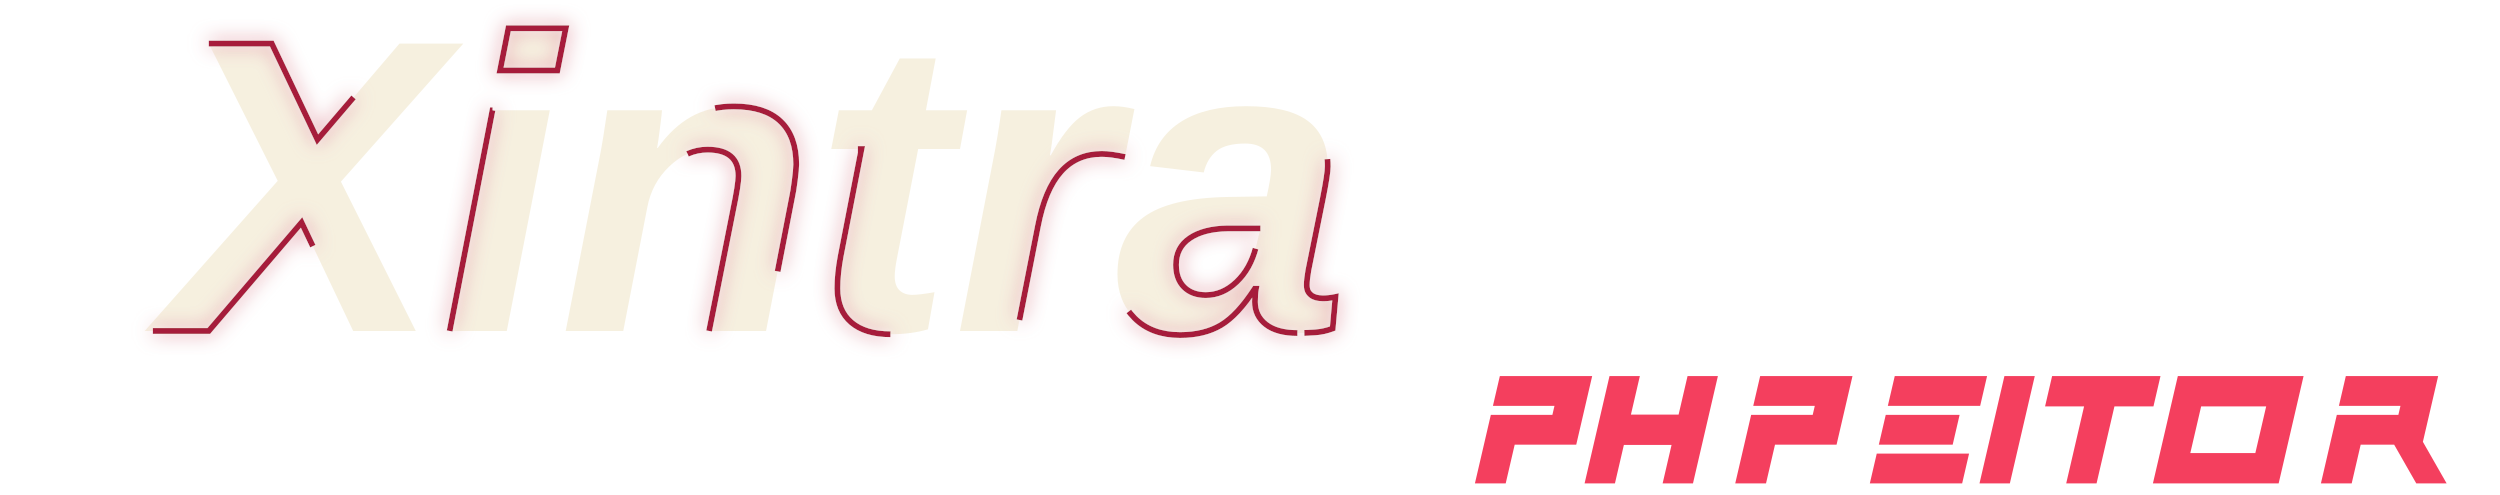
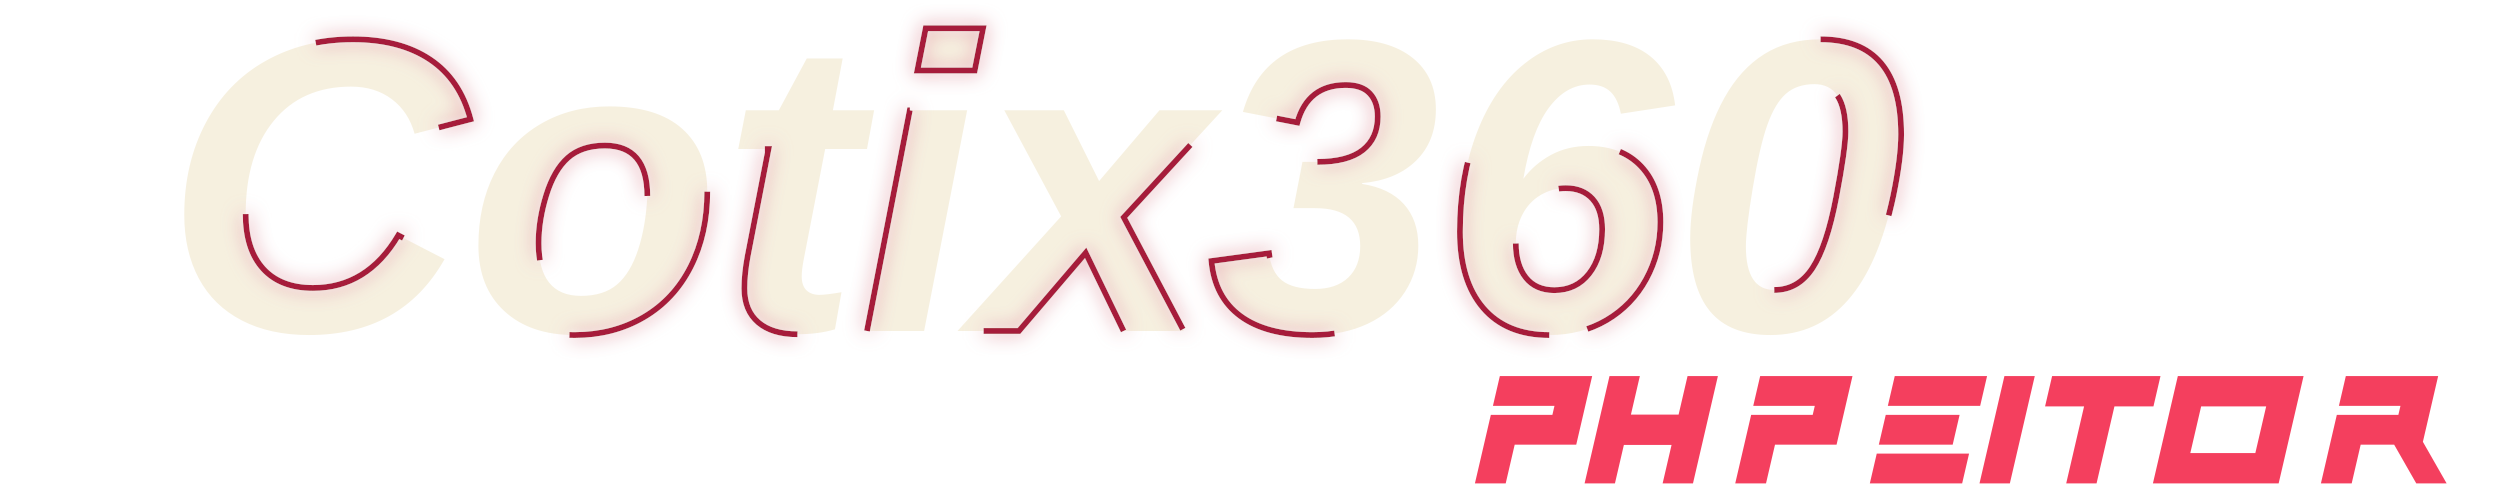
- <svg xmlns="http://www.w3.org/2000/svg" viewBox="-6 -4 778 154" role="img" aria-label="Xintra PHPeitor">
+ <svg xmlns="http://www.w3.org/2000/svg" viewBox="-6 -4 778 154" role="img" aria-label="Cotix360 PHPeitor">
  <style>
    .phpeitor-trace {
      fill: none; stroke: #A61B3B; stroke-opacity: 1; stroke-width: 1.8;
      stroke-dasharray: 70 200; vector-effect: non-scaling-stroke;
      filter: drop-shadow(0 0 3px #D43D61) drop-shadow(0 0 1px #fff);
      animation: phpeitor-trace 5s linear infinite;
    }
    @keyframes phpeitor-trace { to { stroke-dashoffset: -270px; } }
    @media (prefers-reduced-motion: reduce) { .phpeitor-trace { display: none; } }
  </style>
-   <text x="45" y="99" fill="#F6F0DF" font-family="Arial Black, Arial, sans-serif" font-size="130" font-style="italic" font-weight="900">Xintra</text>
-   <text x="45" y="99" class="phpeitor-trace" font-family="Arial Black, Arial, sans-serif" font-size="130" font-style="italic" font-weight="900">Xintra</text>
+   <text x="45" y="99" fill="#F6F0DF" font-family="Arial Black, Arial, sans-serif" font-size="130" font-style="italic" font-weight="900">Cotix360</text>
+   <text x="45" y="99" class="phpeitor-trace" font-family="Arial Black, Arial, sans-serif" font-size="130" font-style="italic" font-weight="900">Cotix360</text>
  <path transform="translate(452.995 113.035) scale(0.3373)" fill="#F43F5E" d="M16.607 27.510L22.994 0.000L108.175 0.000L93.484 63.272L36.697 63.272L28.394 99.035L0.000 99.035L14.690 35.763L71.478 35.763L73.394 27.510Z M124.175 0.000H152.175L129.182 99.035H101.182Z M196.175 0.000H224.175L201.182 99.035H173.182Z M115.929 35.517H215.929L209.428 63.517H109.428Z M256.782 27.510L263.169 0.000L348.350 0.000L333.659 63.272L276.872 63.272L268.569 99.035L240.175 99.035L254.865 35.763L311.653 35.763L313.569 27.510Z M472.525 0.000L387.344 0.000L380.957 27.510L466.138 27.510Z M447.185 35.763L379.040 35.763L372.653 63.273L440.798 63.273Z M455.919 71.525L370.737 71.525L364.350 99.035L449.531 99.035Z M488.525 0.000H516.525L493.532 99.035H465.532Z M532.525 0.000H632.525L626.024 28.000H526.024Z M568.525 0.000H596.525L573.532 99.035H545.532Z M648.525 0.000H764.525L758.024 28.000H642.024Z M632.033 71.035H748.033L741.532 99.035H625.532Z M648.525 0.000H676.525L653.532 99.035H625.532Z M736.525 0.000H764.525L741.532 99.035H713.532Z M797.132 27.510L803.519 0.000L888.700 0.000L874.009 63.272L817.222 63.272L808.919 99.035L780.525 99.035L795.215 35.763L852.003 35.763L853.919 27.510Z M840.525 50.000L868.525 50.000L896.525 99.035L868.525 99.035Z" />
</svg>
